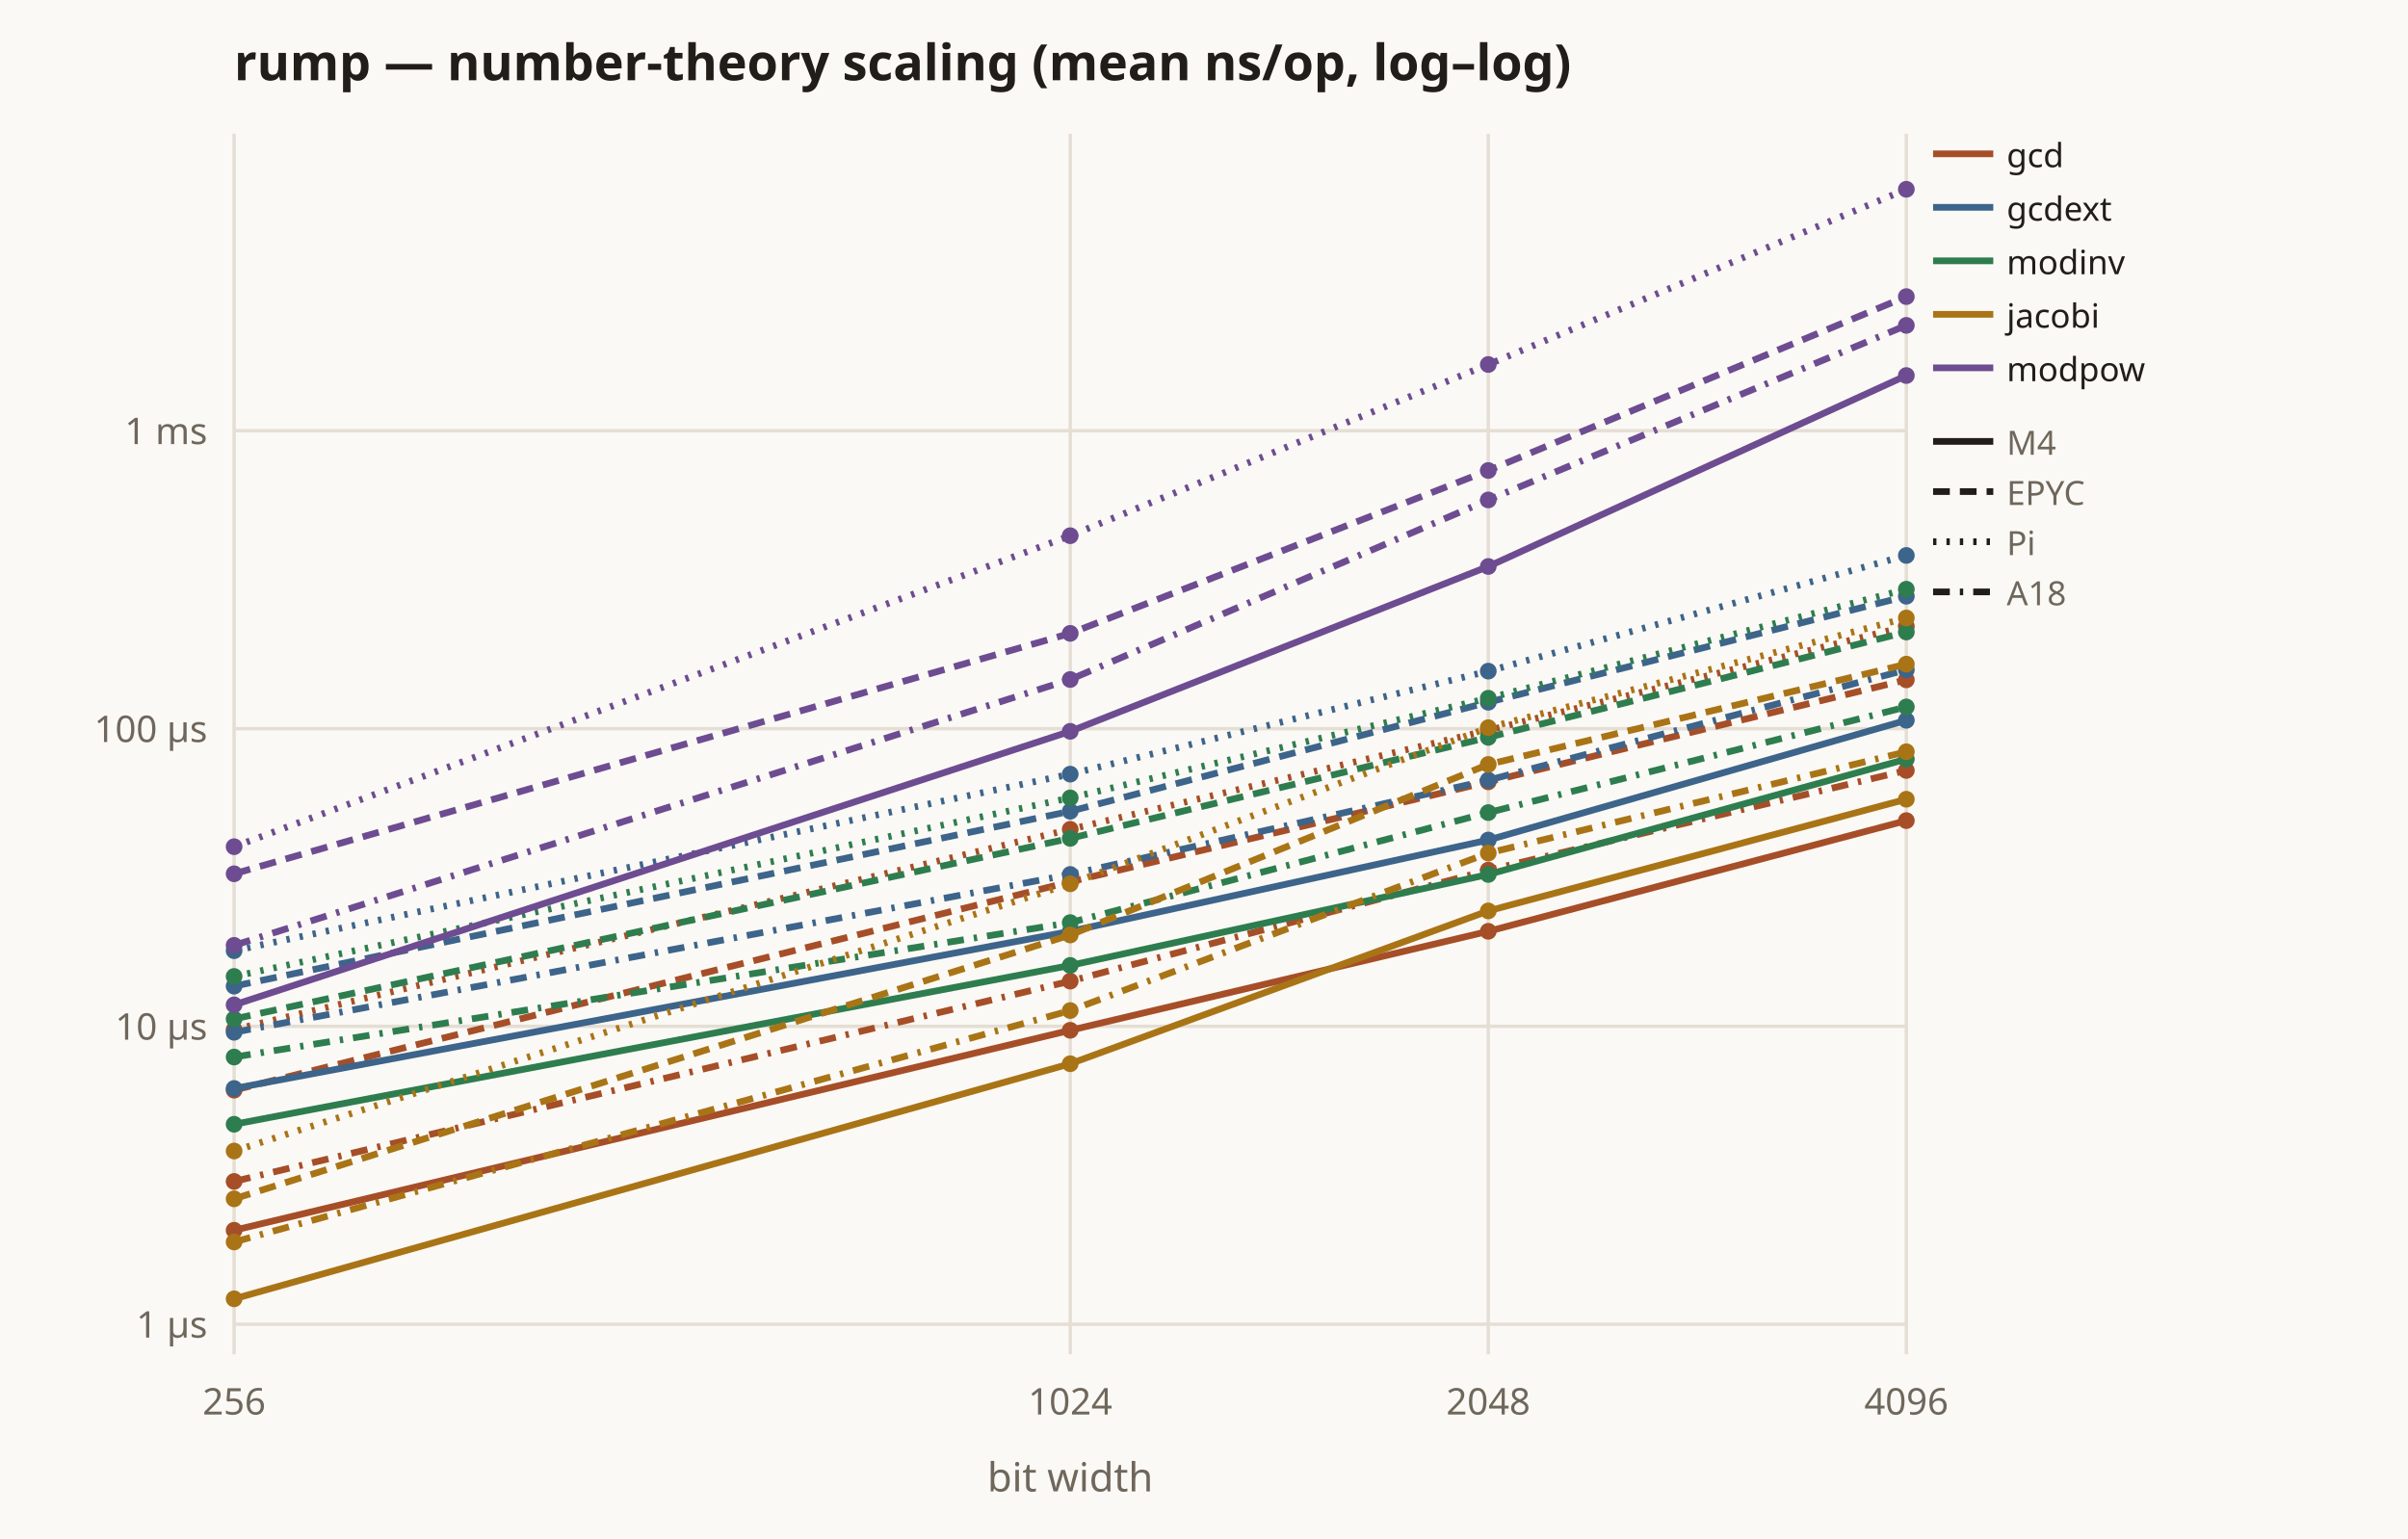
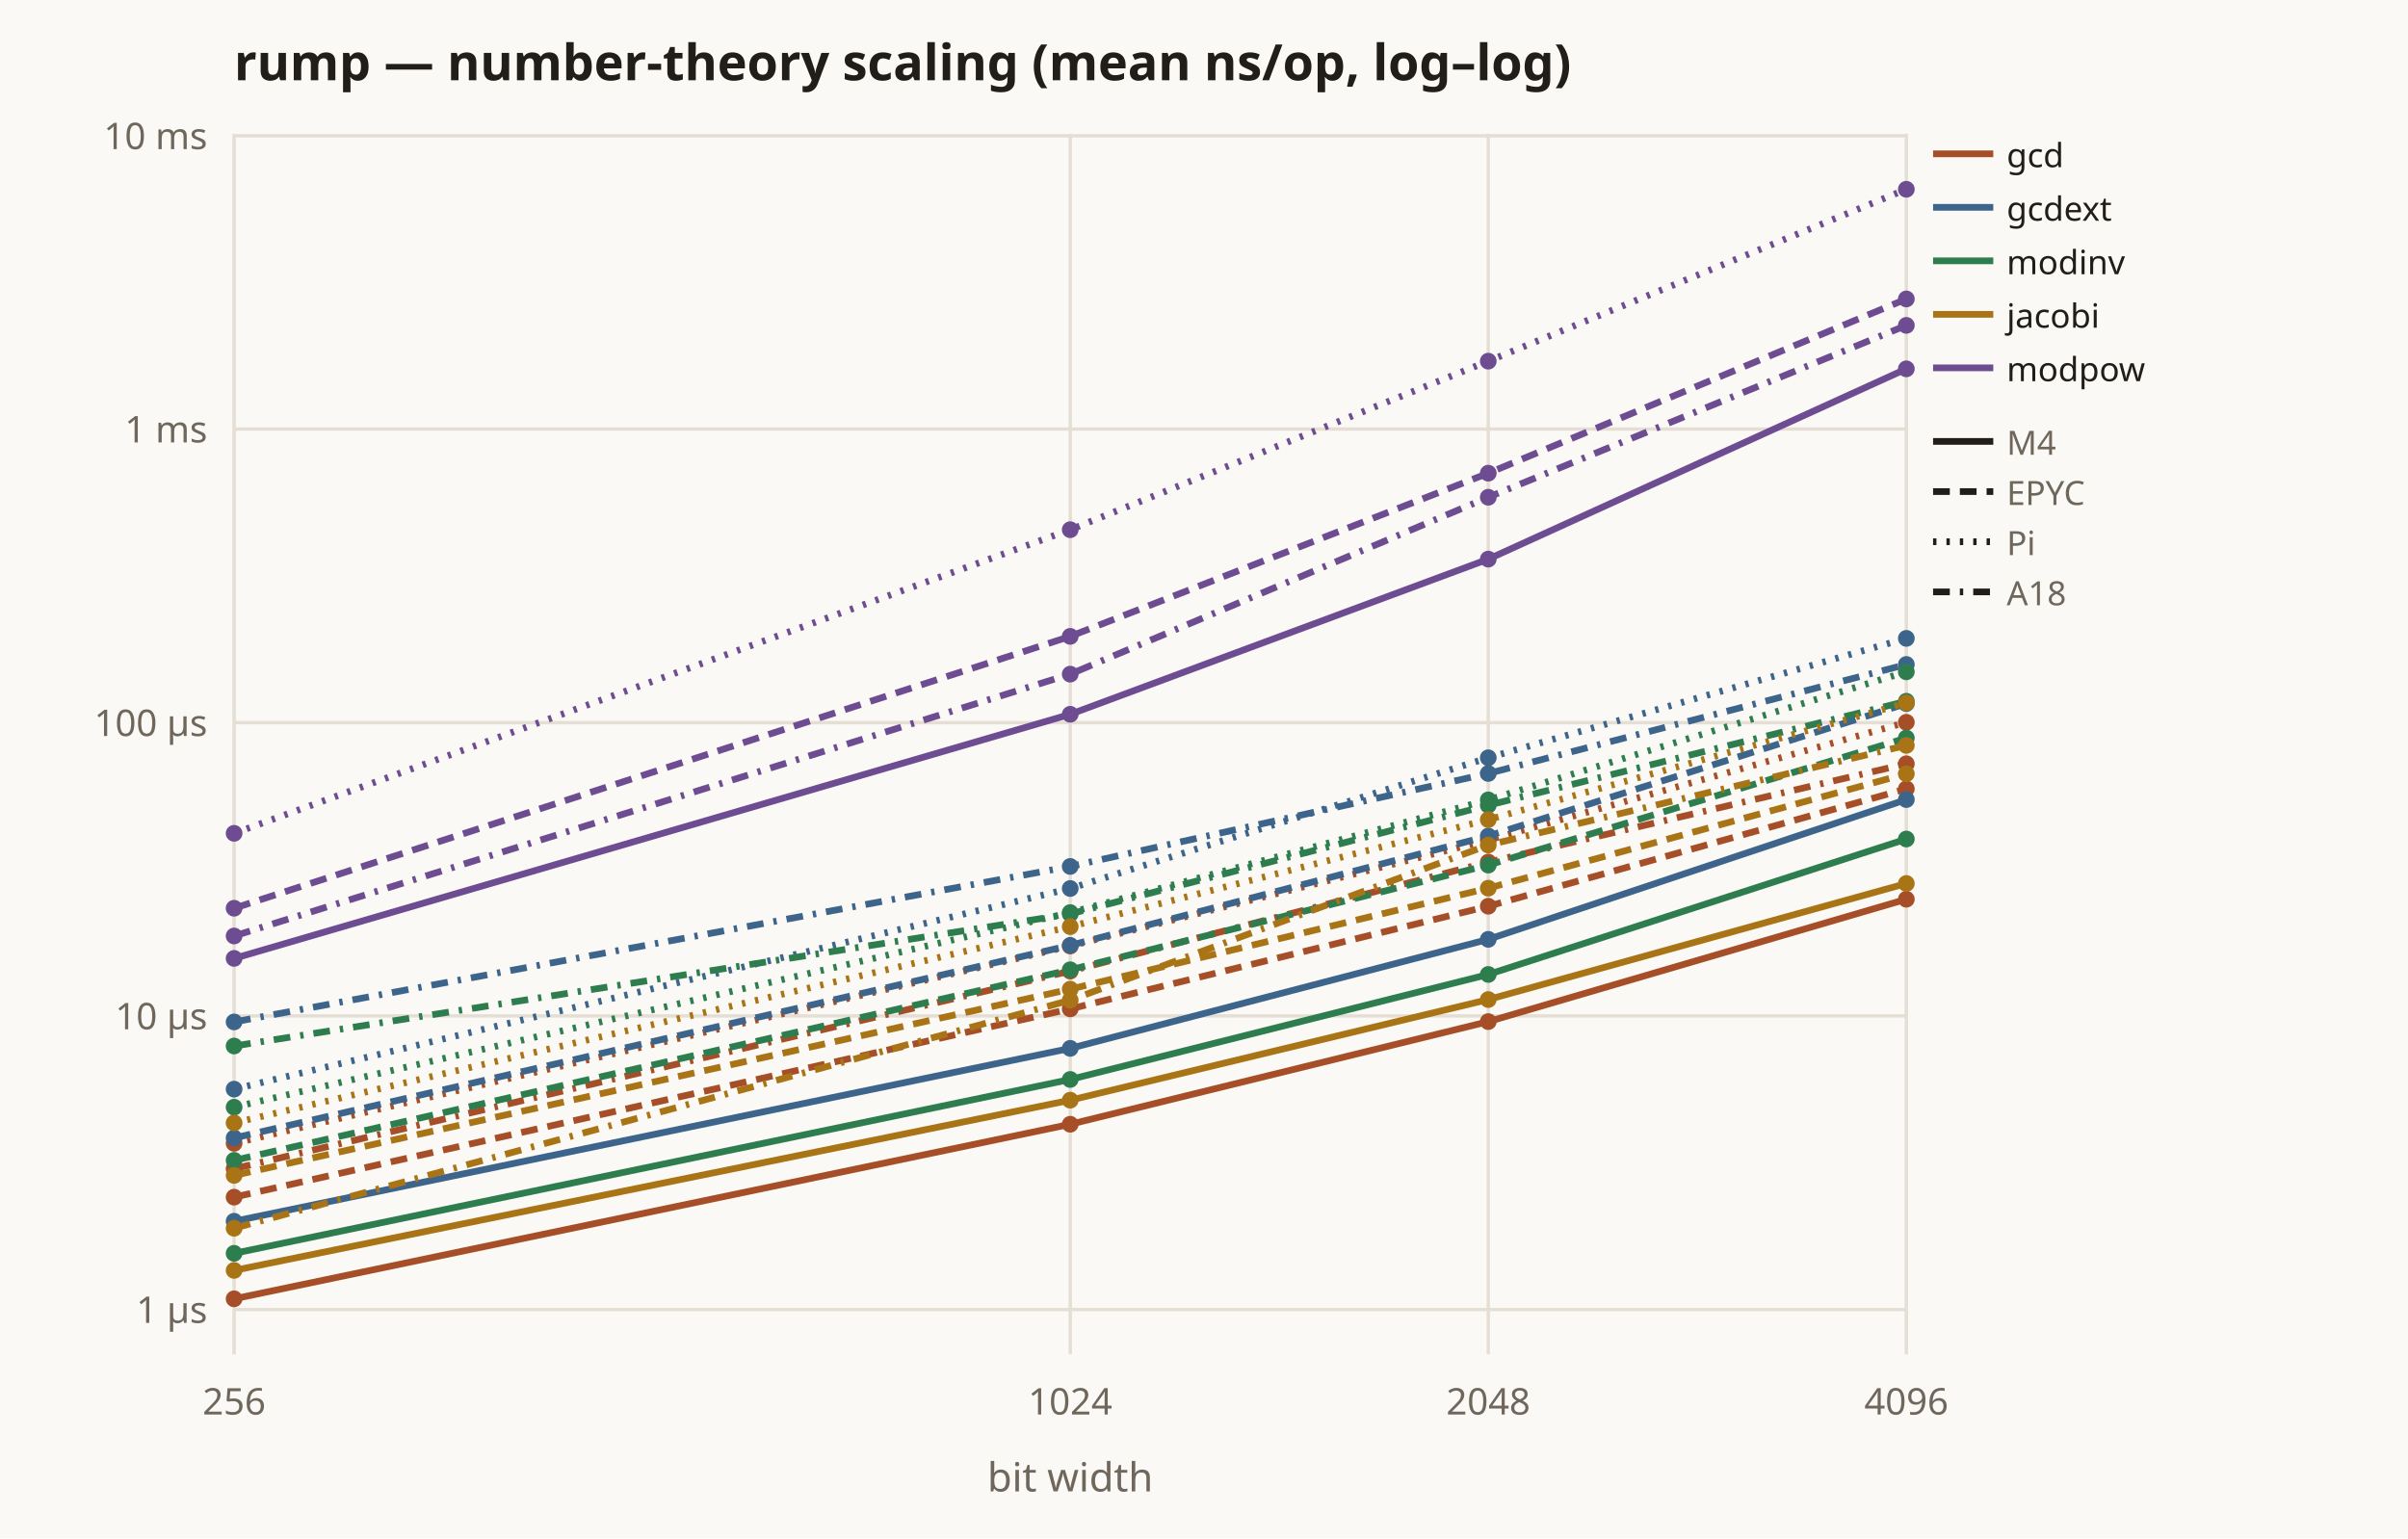
<svg xmlns="http://www.w3.org/2000/svg" width="720" height="460" viewBox="0 0 720 460" font-family="system-ui,sans-serif">
  <rect width="720" height="460" fill="#FBF9F5" />
  <text x="70" y="24" font-size="15" font-weight="600" fill="#211E19">rump — number-theory scaling (mean ns/op, log–log)</text>
  <line x1="70.0" y1="40" x2="70.0" y2="405" stroke="#E4DED4" />
  <text x="70.0" y="423" font-size="11" fill="#6F675C" text-anchor="middle">256</text>
  <line x1="320.0" y1="40" x2="320.0" y2="405" stroke="#E4DED4" />
  <text x="320.0" y="423" font-size="11" fill="#6F675C" text-anchor="middle">1024</text>
  <line x1="445.0" y1="40" x2="445.0" y2="405" stroke="#E4DED4" />
  <text x="445.0" y="423" font-size="11" fill="#6F675C" text-anchor="middle">2048</text>
  <line x1="570.0" y1="40" x2="570.0" y2="405" stroke="#E4DED4" />
  <text x="570.0" y="423" font-size="11" fill="#6F675C" text-anchor="middle">4096</text>
  <text x="320" y="446" font-size="12" fill="#6F675C" text-anchor="middle">bit width</text>
-   <line x1="70" y1="396.0" x2="570" y2="396.0" stroke="#E4DED4" />
-   <text x="62" y="400.0" font-size="11" fill="#6F675C" text-anchor="end">1 µs</text>
-   <line x1="70" y1="306.9" x2="570" y2="306.9" stroke="#E4DED4" />
-   <text x="62" y="310.9" font-size="11" fill="#6F675C" text-anchor="end">10 µs</text>
-   <line x1="70" y1="217.9" x2="570" y2="217.9" stroke="#E4DED4" />
-   <text x="62" y="221.9" font-size="11" fill="#6F675C" text-anchor="end">100 µs</text>
-   <line x1="70" y1="128.8" x2="570" y2="128.8" stroke="#E4DED4" />
-   <text x="62" y="132.8" font-size="11" fill="#6F675C" text-anchor="end">1 ms</text>
-   <path d="M70.0,367.9 L320.0,308.1 L445.0,278.5 L570.0,245.4" fill="none" stroke="#A64E28" stroke-width="2" />
-   <circle cx="70.0" cy="367.9" r="2.5" fill="#A64E28" />
-   <circle cx="320.0" cy="308.1" r="2.5" fill="#A64E28" />
-   <circle cx="445.0" cy="278.5" r="2.5" fill="#A64E28" />
-   <circle cx="570.0" cy="245.4" r="2.5" fill="#A64E28" />
-   <path d="M70.0,326.0 L320.0,263.7 L445.0,233.8 L570.0,203.3" fill="none" stroke="#A64E28" stroke-width="2" stroke-dasharray="5,3" />
-   <circle cx="70.0" cy="326.0" r="2.5" fill="#A64E28" />
-   <circle cx="320.0" cy="263.7" r="2.5" fill="#A64E28" />
-   <circle cx="445.0" cy="233.8" r="2.5" fill="#A64E28" />
-   <circle cx="570.0" cy="203.3" r="2.5" fill="#A64E28" />
-   <path d="M70.0,307.9 L320.0,248.0 L445.0,218.4 L570.0,187.3" fill="none" stroke="#A64E28" stroke-width="2" stroke-dasharray="1,3" />
-   <circle cx="70.0" cy="307.9" r="2.5" fill="#A64E28" />
-   <circle cx="320.0" cy="248.0" r="2.5" fill="#A64E28" />
-   <circle cx="445.0" cy="218.4" r="2.5" fill="#A64E28" />
-   <circle cx="570.0" cy="187.3" r="2.5" fill="#A64E28" />
-   <path d="M70.0,353.3 L320.0,293.4 L445.0,260.2 L570.0,230.4" fill="none" stroke="#A64E28" stroke-width="2" stroke-dasharray="5,3,1,3" />
-   <circle cx="70.0" cy="353.3" r="2.5" fill="#A64E28" />
-   <circle cx="320.0" cy="293.4" r="2.5" fill="#A64E28" />
-   <circle cx="445.0" cy="260.2" r="2.5" fill="#A64E28" />
-   <circle cx="570.0" cy="230.4" r="2.5" fill="#A64E28" />
-   <path d="M70.0,325.5 L320.0,278.5 L445.0,251.2 L570.0,215.4" fill="none" stroke="#3D648A" stroke-width="2" />
-   <circle cx="70.0" cy="325.5" r="2.5" fill="#3D648A" />
-   <circle cx="320.0" cy="278.5" r="2.5" fill="#3D648A" />
-   <circle cx="445.0" cy="251.2" r="2.5" fill="#3D648A" />
-   <circle cx="570.0" cy="215.4" r="2.5" fill="#3D648A" />
-   <path d="M70.0,294.9 L320.0,242.6 L445.0,210.0 L570.0,178.3" fill="none" stroke="#3D648A" stroke-width="2" stroke-dasharray="5,3" />
-   <circle cx="70.0" cy="294.9" r="2.5" fill="#3D648A" />
-   <circle cx="320.0" cy="242.6" r="2.5" fill="#3D648A" />
-   <circle cx="445.0" cy="210.0" r="2.5" fill="#3D648A" />
-   <circle cx="570.0" cy="178.3" r="2.5" fill="#3D648A" />
-   <path d="M70.0,284.3 L320.0,231.5 L445.0,200.7 L570.0,166.1" fill="none" stroke="#3D648A" stroke-width="2" stroke-dasharray="1,3" />
-   <circle cx="70.0" cy="284.3" r="2.5" fill="#3D648A" />
-   <circle cx="320.0" cy="231.5" r="2.5" fill="#3D648A" />
-   <circle cx="445.0" cy="200.7" r="2.5" fill="#3D648A" />
-   <circle cx="570.0" cy="166.1" r="2.5" fill="#3D648A" />
-   <path d="M70.0,308.7 L320.0,261.5 L445.0,233.3 L570.0,200.3" fill="none" stroke="#3D648A" stroke-width="2" stroke-dasharray="5,3,1,3" />
-   <circle cx="70.0" cy="308.7" r="2.5" fill="#3D648A" />
-   <circle cx="320.0" cy="261.5" r="2.5" fill="#3D648A" />
-   <circle cx="445.0" cy="233.3" r="2.5" fill="#3D648A" />
-   <circle cx="570.0" cy="200.3" r="2.5" fill="#3D648A" />
-   <path d="M70.0,336.2 L320.0,288.7 L445.0,261.5 L570.0,227.0" fill="none" stroke="#2E7D4F" stroke-width="2" />
-   <circle cx="70.0" cy="336.2" r="2.5" fill="#2E7D4F" />
-   <circle cx="320.0" cy="288.7" r="2.5" fill="#2E7D4F" />
-   <circle cx="445.0" cy="261.5" r="2.5" fill="#2E7D4F" />
-   <circle cx="570.0" cy="227.0" r="2.5" fill="#2E7D4F" />
-   <path d="M70.0,304.7 L320.0,250.7 L445.0,220.5 L570.0,189.0" fill="none" stroke="#2E7D4F" stroke-width="2" stroke-dasharray="5,3" />
-   <circle cx="70.0" cy="304.7" r="2.5" fill="#2E7D4F" />
-   <circle cx="320.0" cy="250.7" r="2.5" fill="#2E7D4F" />
-   <circle cx="445.0" cy="220.5" r="2.5" fill="#2E7D4F" />
-   <circle cx="570.0" cy="189.0" r="2.5" fill="#2E7D4F" />
-   <path d="M70.0,292.0 L320.0,238.6 L445.0,208.8 L570.0,176.2" fill="none" stroke="#2E7D4F" stroke-width="2" stroke-dasharray="1,3" />
-   <circle cx="70.0" cy="292.0" r="2.5" fill="#2E7D4F" />
-   <circle cx="320.0" cy="238.6" r="2.5" fill="#2E7D4F" />
-   <circle cx="445.0" cy="208.8" r="2.5" fill="#2E7D4F" />
-   <circle cx="570.0" cy="176.2" r="2.5" fill="#2E7D4F" />
-   <path d="M70.0,316.1 L320.0,275.9 L445.0,243.0 L570.0,211.4" fill="none" stroke="#2E7D4F" stroke-width="2" stroke-dasharray="5,3,1,3" />
-   <circle cx="70.0" cy="316.1" r="2.5" fill="#2E7D4F" />
-   <circle cx="320.0" cy="275.9" r="2.5" fill="#2E7D4F" />
-   <circle cx="445.0" cy="243.0" r="2.5" fill="#2E7D4F" />
-   <circle cx="570.0" cy="211.4" r="2.5" fill="#2E7D4F" />
-   <path d="M70.0,388.4 L320.0,318.1 L445.0,272.4 L570.0,239.0" fill="none" stroke="#A97416" stroke-width="2" />
-   <circle cx="70.0" cy="388.4" r="2.5" fill="#A97416" />
-   <circle cx="320.0" cy="318.1" r="2.5" fill="#A97416" />
-   <circle cx="445.0" cy="272.4" r="2.5" fill="#A97416" />
-   <circle cx="570.0" cy="239.0" r="2.5" fill="#A97416" />
-   <path d="M70.0,358.5 L320.0,279.6 L445.0,228.6 L570.0,198.6" fill="none" stroke="#A97416" stroke-width="2" stroke-dasharray="5,3" />
-   <circle cx="70.0" cy="358.5" r="2.5" fill="#A97416" />
-   <circle cx="320.0" cy="279.6" r="2.5" fill="#A97416" />
-   <circle cx="445.0" cy="228.6" r="2.5" fill="#A97416" />
-   <circle cx="570.0" cy="198.6" r="2.5" fill="#A97416" />
-   <path d="M70.0,344.2 L320.0,264.3 L445.0,217.6 L570.0,184.8" fill="none" stroke="#A97416" stroke-width="2" stroke-dasharray="1,3" />
-   <circle cx="70.0" cy="344.2" r="2.5" fill="#A97416" />
-   <circle cx="320.0" cy="264.3" r="2.5" fill="#A97416" />
-   <circle cx="445.0" cy="217.6" r="2.5" fill="#A97416" />
-   <circle cx="570.0" cy="184.8" r="2.5" fill="#A97416" />
-   <path d="M70.0,371.4 L320.0,302.2 L445.0,255.1 L570.0,224.8" fill="none" stroke="#A97416" stroke-width="2" stroke-dasharray="5,3,1,3" />
-   <circle cx="70.0" cy="371.4" r="2.5" fill="#A97416" />
-   <circle cx="320.0" cy="302.2" r="2.5" fill="#A97416" />
-   <circle cx="445.0" cy="255.1" r="2.5" fill="#A97416" />
-   <circle cx="570.0" cy="224.8" r="2.5" fill="#A97416" />
-   <path d="M70.0,300.5 L320.0,218.7 L445.0,169.4 L570.0,112.3" fill="none" stroke="#6D4C91" stroke-width="2" />
-   <circle cx="70.0" cy="300.5" r="2.5" fill="#6D4C91" />
-   <circle cx="320.0" cy="218.7" r="2.5" fill="#6D4C91" />
-   <circle cx="445.0" cy="169.4" r="2.5" fill="#6D4C91" />
-   <circle cx="570.0" cy="112.3" r="2.5" fill="#6D4C91" />
-   <path d="M70.0,261.3 L320.0,189.4 L445.0,140.7 L570.0,88.7" fill="none" stroke="#6D4C91" stroke-width="2" stroke-dasharray="5,3" />
-   <circle cx="70.0" cy="261.3" r="2.5" fill="#6D4C91" />
-   <circle cx="320.0" cy="189.4" r="2.5" fill="#6D4C91" />
-   <circle cx="445.0" cy="140.7" r="2.5" fill="#6D4C91" />
-   <circle cx="570.0" cy="88.7" r="2.5" fill="#6D4C91" />
-   <path d="M70.0,253.2 L320.0,160.2 L445.0,109.0 L570.0,56.6" fill="none" stroke="#6D4C91" stroke-width="2" stroke-dasharray="1,3" />
-   <circle cx="70.0" cy="253.2" r="2.5" fill="#6D4C91" />
-   <circle cx="320.0" cy="160.2" r="2.5" fill="#6D4C91" />
-   <circle cx="445.0" cy="109.0" r="2.5" fill="#6D4C91" />
+   <line x1="70" y1="391.6" x2="570" y2="391.6" stroke="#E4DED4" />
+   <text x="62" y="395.6" font-size="11" fill="#6F675C" text-anchor="end">1 µs</text>
+   <line x1="70" y1="303.8" x2="570" y2="303.8" stroke="#E4DED4" />
+   <text x="62" y="307.8" font-size="11" fill="#6F675C" text-anchor="end">10 µs</text>
+   <line x1="70" y1="216.1" x2="570" y2="216.1" stroke="#E4DED4" />
+   <text x="62" y="220.1" font-size="11" fill="#6F675C" text-anchor="end">100 µs</text>
+   <line x1="70" y1="128.3" x2="570" y2="128.3" stroke="#E4DED4" />
+   <text x="62" y="132.3" font-size="11" fill="#6F675C" text-anchor="end">1 ms</text>
+   <line x1="70" y1="40.6" x2="570" y2="40.6" stroke="#E4DED4" />
+   <text x="62" y="44.6" font-size="11" fill="#6F675C" text-anchor="end">10 ms</text>
+   <path d="M70.0,388.4 L320.0,336.2 L445.0,305.5 L570.0,268.9" fill="none" stroke="#A64E28" stroke-width="2" />
+   <circle cx="70.0" cy="388.4" r="2.5" fill="#A64E28" />
+   <circle cx="320.0" cy="336.2" r="2.5" fill="#A64E28" />
+   <circle cx="445.0" cy="305.5" r="2.5" fill="#A64E28" />
+   <circle cx="570.0" cy="268.9" r="2.5" fill="#A64E28" />
+   <path d="M70.0,358.0 L320.0,301.7 L445.0,271.0 L570.0,235.9" fill="none" stroke="#A64E28" stroke-width="2" stroke-dasharray="5,3" />
+   <circle cx="70.0" cy="358.0" r="2.5" fill="#A64E28" />
+   <circle cx="320.0" cy="301.7" r="2.5" fill="#A64E28" />
+   <circle cx="445.0" cy="271.0" r="2.5" fill="#A64E28" />
+   <circle cx="570.0" cy="235.9" r="2.5" fill="#A64E28" />
+   <path d="M70.0,341.9 L320.0,282.9 L445.0,251.2 L570.0,216.0" fill="none" stroke="#A64E28" stroke-width="2" stroke-dasharray="1,3" />
+   <circle cx="70.0" cy="341.9" r="2.5" fill="#A64E28" />
+   <circle cx="320.0" cy="282.9" r="2.5" fill="#A64E28" />
+   <circle cx="445.0" cy="251.2" r="2.5" fill="#A64E28" />
+   <circle cx="570.0" cy="216.0" r="2.5" fill="#A64E28" />
+   <path d="M70.0,349.5 L320.0,290.4 L445.0,257.8 L570.0,228.4" fill="none" stroke="#A64E28" stroke-width="2" stroke-dasharray="5,3,1,3" />
+   <circle cx="70.0" cy="349.5" r="2.5" fill="#A64E28" />
+   <circle cx="320.0" cy="290.4" r="2.5" fill="#A64E28" />
+   <circle cx="445.0" cy="257.8" r="2.5" fill="#A64E28" />
+   <circle cx="570.0" cy="228.4" r="2.5" fill="#A64E28" />
+   <path d="M70.0,365.2 L320.0,313.5 L445.0,280.9 L570.0,239.1" fill="none" stroke="#3D648A" stroke-width="2" />
+   <circle cx="70.0" cy="365.2" r="2.5" fill="#3D648A" />
+   <circle cx="320.0" cy="313.5" r="2.5" fill="#3D648A" />
+   <circle cx="445.0" cy="280.9" r="2.5" fill="#3D648A" />
+   <circle cx="570.0" cy="239.1" r="2.5" fill="#3D648A" />
+   <path d="M70.0,340.3 L320.0,282.7 L445.0,250.0 L570.0,210.4" fill="none" stroke="#3D648A" stroke-width="2" stroke-dasharray="5,3" />
+   <circle cx="70.0" cy="340.3" r="2.5" fill="#3D648A" />
+   <circle cx="320.0" cy="282.7" r="2.5" fill="#3D648A" />
+   <circle cx="445.0" cy="250.0" r="2.5" fill="#3D648A" />
+   <circle cx="570.0" cy="210.4" r="2.5" fill="#3D648A" />
+   <path d="M70.0,325.7 L320.0,265.7 L445.0,226.6 L570.0,190.9" fill="none" stroke="#3D648A" stroke-width="2" stroke-dasharray="1,3" />
+   <circle cx="70.0" cy="325.7" r="2.5" fill="#3D648A" />
+   <circle cx="320.0" cy="265.7" r="2.5" fill="#3D648A" />
+   <circle cx="445.0" cy="226.6" r="2.5" fill="#3D648A" />
+   <circle cx="570.0" cy="190.9" r="2.5" fill="#3D648A" />
+   <path d="M70.0,305.6 L320.0,259.1 L445.0,231.3 L570.0,198.7" fill="none" stroke="#3D648A" stroke-width="2" stroke-dasharray="5,3,1,3" />
+   <circle cx="70.0" cy="305.6" r="2.5" fill="#3D648A" />
+   <circle cx="320.0" cy="259.1" r="2.5" fill="#3D648A" />
+   <circle cx="445.0" cy="231.3" r="2.5" fill="#3D648A" />
+   <circle cx="570.0" cy="198.7" r="2.5" fill="#3D648A" />
+   <path d="M70.0,374.8 L320.0,322.8 L445.0,291.4 L570.0,250.9" fill="none" stroke="#2E7D4F" stroke-width="2" />
+   <circle cx="70.0" cy="374.8" r="2.5" fill="#2E7D4F" />
+   <circle cx="320.0" cy="322.8" r="2.5" fill="#2E7D4F" />
+   <circle cx="445.0" cy="291.4" r="2.5" fill="#2E7D4F" />
+   <circle cx="570.0" cy="250.9" r="2.5" fill="#2E7D4F" />
+   <path d="M70.0,347.0 L320.0,290.0 L445.0,258.7 L570.0,220.7" fill="none" stroke="#2E7D4F" stroke-width="2" stroke-dasharray="5,3" />
+   <circle cx="70.0" cy="347.0" r="2.5" fill="#2E7D4F" />
+   <circle cx="320.0" cy="290.0" r="2.5" fill="#2E7D4F" />
+   <circle cx="445.0" cy="258.7" r="2.5" fill="#2E7D4F" />
+   <circle cx="570.0" cy="220.7" r="2.5" fill="#2E7D4F" />
+   <path d="M70.0,331.1 L320.0,272.9 L445.0,239.2 L570.0,200.9" fill="none" stroke="#2E7D4F" stroke-width="2" stroke-dasharray="1,3" />
+   <circle cx="70.0" cy="331.1" r="2.5" fill="#2E7D4F" />
+   <circle cx="320.0" cy="272.9" r="2.5" fill="#2E7D4F" />
+   <circle cx="445.0" cy="239.2" r="2.5" fill="#2E7D4F" />
+   <circle cx="570.0" cy="200.9" r="2.5" fill="#2E7D4F" />
+   <path d="M70.0,312.8 L320.0,273.3 L445.0,240.8 L570.0,209.7" fill="none" stroke="#2E7D4F" stroke-width="2" stroke-dasharray="5,3,1,3" />
+   <circle cx="70.0" cy="312.8" r="2.5" fill="#2E7D4F" />
+   <circle cx="320.0" cy="273.3" r="2.5" fill="#2E7D4F" />
+   <circle cx="445.0" cy="240.8" r="2.5" fill="#2E7D4F" />
+   <circle cx="570.0" cy="209.7" r="2.5" fill="#2E7D4F" />
+   <path d="M70.0,379.9 L320.0,329.0 L445.0,298.9 L570.0,264.2" fill="none" stroke="#A97416" stroke-width="2" />
+   <circle cx="70.0" cy="379.9" r="2.5" fill="#A97416" />
+   <circle cx="320.0" cy="329.0" r="2.5" fill="#A97416" />
+   <circle cx="445.0" cy="298.9" r="2.5" fill="#A97416" />
+   <circle cx="570.0" cy="264.2" r="2.5" fill="#A97416" />
+   <path d="M70.0,351.5 L320.0,295.8 L445.0,265.6 L570.0,231.4" fill="none" stroke="#A97416" stroke-width="2" stroke-dasharray="5,3" />
+   <circle cx="70.0" cy="351.5" r="2.5" fill="#A97416" />
+   <circle cx="320.0" cy="295.8" r="2.5" fill="#A97416" />
+   <circle cx="445.0" cy="265.6" r="2.5" fill="#A97416" />
+   <circle cx="570.0" cy="231.4" r="2.5" fill="#A97416" />
+   <path d="M70.0,335.8 L320.0,277.1 L445.0,245.1 L570.0,210.2" fill="none" stroke="#A97416" stroke-width="2" stroke-dasharray="1,3" />
+   <circle cx="70.0" cy="335.8" r="2.5" fill="#A97416" />
+   <circle cx="320.0" cy="277.1" r="2.5" fill="#A97416" />
+   <circle cx="445.0" cy="245.1" r="2.5" fill="#A97416" />
+   <circle cx="570.0" cy="210.2" r="2.5" fill="#A97416" />
+   <path d="M70.0,367.3 L320.0,299.1 L445.0,252.7 L570.0,222.9" fill="none" stroke="#A97416" stroke-width="2" stroke-dasharray="5,3,1,3" />
+   <circle cx="70.0" cy="367.3" r="2.5" fill="#A97416" />
+   <circle cx="320.0" cy="299.1" r="2.5" fill="#A97416" />
+   <circle cx="445.0" cy="252.7" r="2.5" fill="#A97416" />
+   <circle cx="570.0" cy="222.9" r="2.5" fill="#A97416" />
+   <path d="M70.0,286.6 L320.0,213.6 L445.0,167.2 L570.0,110.3" fill="none" stroke="#6D4C91" stroke-width="2" />
+   <circle cx="70.0" cy="286.6" r="2.5" fill="#6D4C91" />
+   <circle cx="320.0" cy="213.6" r="2.5" fill="#6D4C91" />
+   <circle cx="445.0" cy="167.2" r="2.5" fill="#6D4C91" />
+   <circle cx="570.0" cy="110.3" r="2.5" fill="#6D4C91" />
+   <path d="M70.0,271.6 L320.0,190.3 L445.0,141.5 L570.0,89.4" fill="none" stroke="#6D4C91" stroke-width="2" stroke-dasharray="5,3" />
+   <circle cx="70.0" cy="271.6" r="2.5" fill="#6D4C91" />
+   <circle cx="320.0" cy="190.3" r="2.5" fill="#6D4C91" />
+   <circle cx="445.0" cy="141.5" r="2.5" fill="#6D4C91" />
+   <circle cx="570.0" cy="89.4" r="2.5" fill="#6D4C91" />
+   <path d="M70.0,249.2 L320.0,158.4 L445.0,108.0 L570.0,56.6" fill="none" stroke="#6D4C91" stroke-width="2" stroke-dasharray="1,3" />
+   <circle cx="70.0" cy="249.2" r="2.5" fill="#6D4C91" />
+   <circle cx="320.0" cy="158.4" r="2.5" fill="#6D4C91" />
+   <circle cx="445.0" cy="108.0" r="2.5" fill="#6D4C91" />
  <circle cx="570.0" cy="56.6" r="2.5" fill="#6D4C91" />
-   <path d="M70.0,282.7 L320.0,203.2 L445.0,149.5 L570.0,97.3" fill="none" stroke="#6D4C91" stroke-width="2" stroke-dasharray="5,3,1,3" />
-   <circle cx="70.0" cy="282.7" r="2.5" fill="#6D4C91" />
-   <circle cx="320.0" cy="203.2" r="2.5" fill="#6D4C91" />
-   <circle cx="445.0" cy="149.5" r="2.5" fill="#6D4C91" />
+   <path d="M70.0,279.9 L320.0,201.6 L445.0,148.7 L570.0,97.3" fill="none" stroke="#6D4C91" stroke-width="2" stroke-dasharray="5,3,1,3" />
+   <circle cx="70.0" cy="279.9" r="2.5" fill="#6D4C91" />
+   <circle cx="320.0" cy="201.6" r="2.5" fill="#6D4C91" />
+   <circle cx="445.0" cy="148.7" r="2.5" fill="#6D4C91" />
  <circle cx="570.0" cy="97.3" r="2.5" fill="#6D4C91" />
  <line x1="578" y1="46" x2="596" y2="46" stroke="#A64E28" stroke-width="2" />
  <text x="600" y="50" font-size="10" fill="#211E19">gcd</text>
  <line x1="578" y1="62" x2="596" y2="62" stroke="#3D648A" stroke-width="2" />
  <text x="600" y="66" font-size="10" fill="#211E19">gcdext</text>
  <line x1="578" y1="78" x2="596" y2="78" stroke="#2E7D4F" stroke-width="2" />
  <text x="600" y="82" font-size="10" fill="#211E19">modinv</text>
  <line x1="578" y1="94" x2="596" y2="94" stroke="#A97416" stroke-width="2" />
  <text x="600" y="98" font-size="10" fill="#211E19">jacobi</text>
  <line x1="578" y1="110" x2="596" y2="110" stroke="#6D4C91" stroke-width="2" />
  <text x="600" y="114" font-size="10" fill="#211E19">modpow</text>
  <line x1="578" y1="132" x2="596" y2="132" stroke="#211E19" stroke-width="2" />
  <text x="600" y="136" font-size="10" fill="#6F675C">M4</text>
  <line x1="578" y1="147" x2="596" y2="147" stroke="#211E19" stroke-width="2" stroke-dasharray="5,3" />
  <text x="600" y="151" font-size="10" fill="#6F675C">EPYC</text>
  <line x1="578" y1="162" x2="596" y2="162" stroke="#211E19" stroke-width="2" stroke-dasharray="1,3" />
  <text x="600" y="166" font-size="10" fill="#6F675C">Pi</text>
  <line x1="578" y1="177" x2="596" y2="177" stroke="#211E19" stroke-width="2" stroke-dasharray="5,3,1,3" />
  <text x="600" y="181" font-size="10" fill="#6F675C">A18</text>
</svg>
